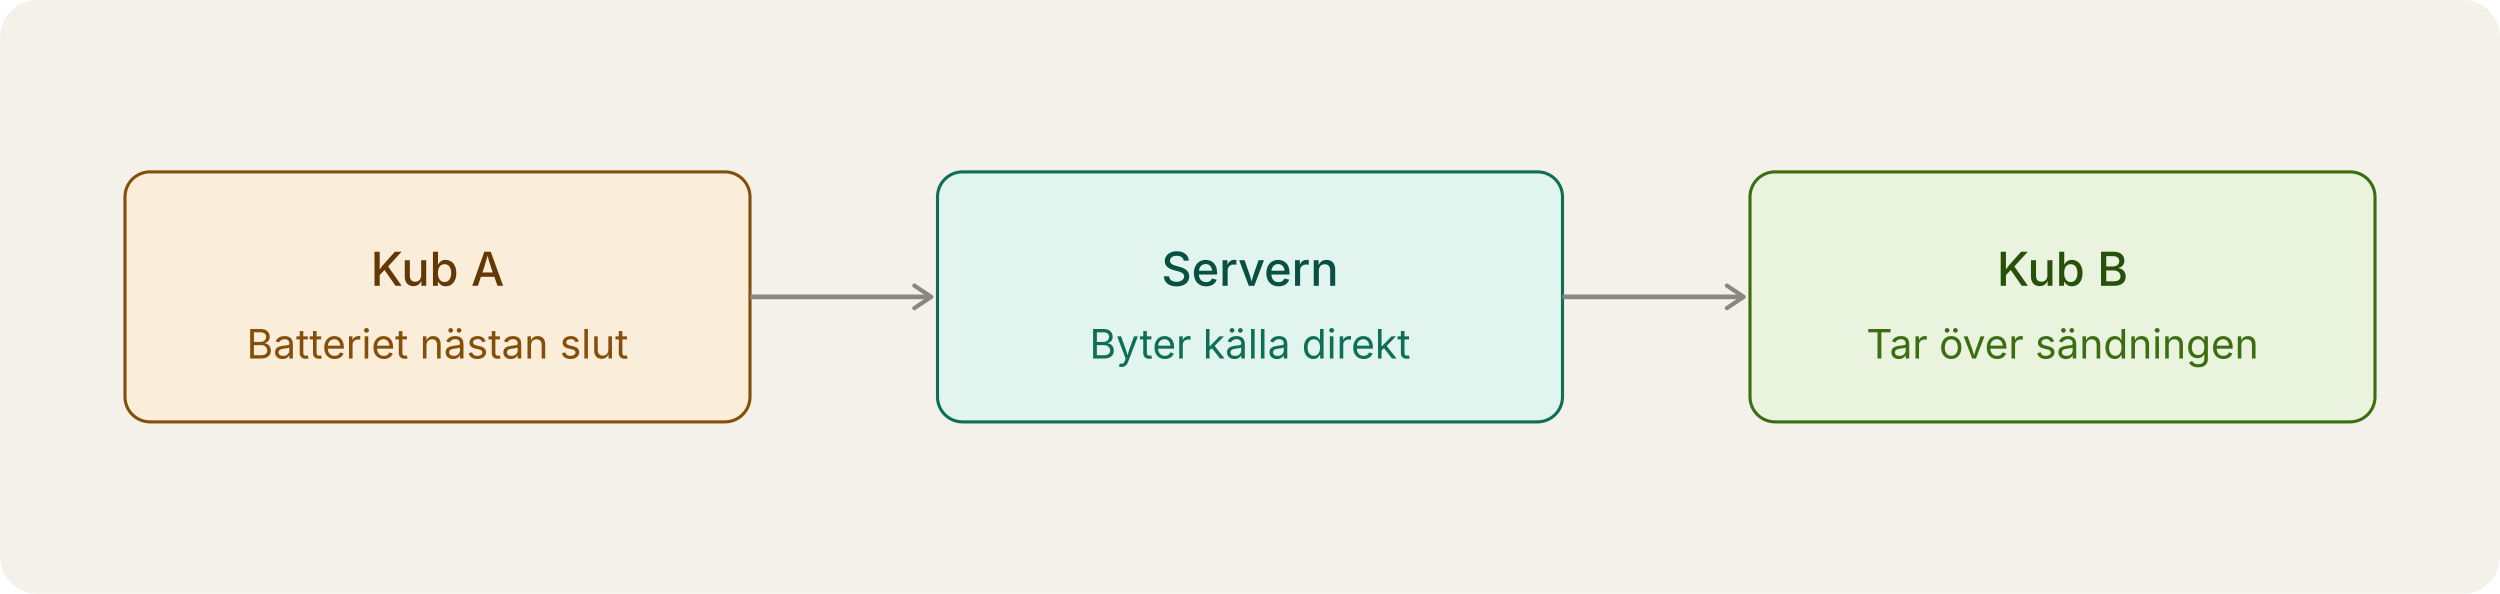
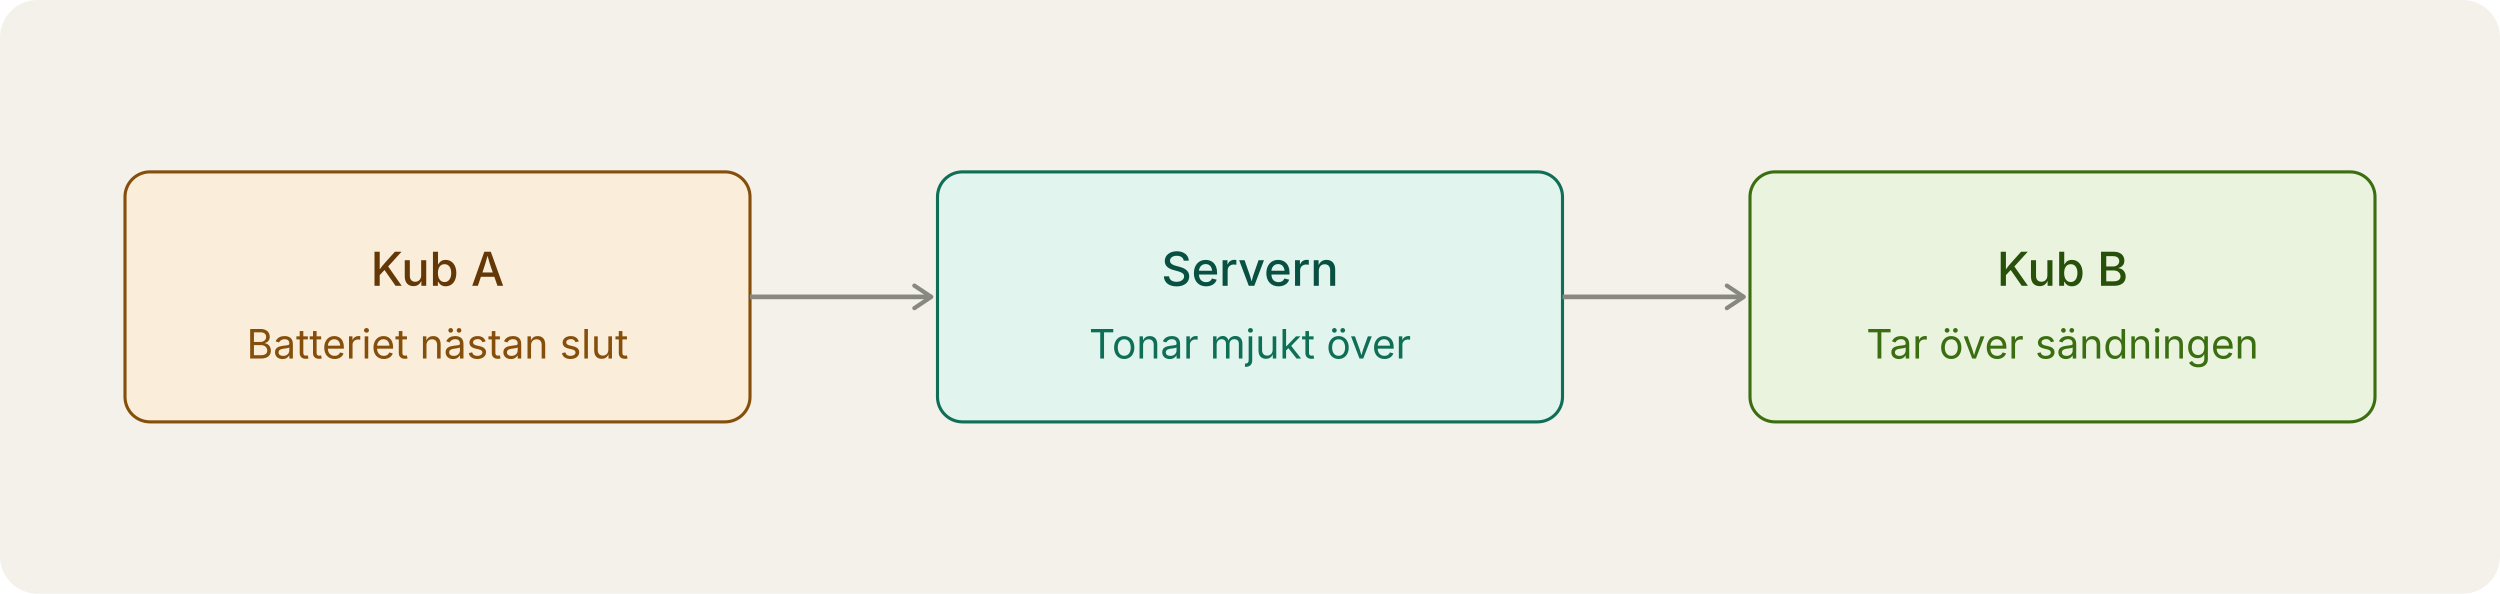
<svg xmlns="http://www.w3.org/2000/svg" viewBox="0 0 800 190" role="img" font-family="system-ui, -apple-system, 'Segoe UI', sans-serif">
  <defs>
    <marker id="a" viewBox="0 0 10 10" refX="8" refY="5" markerWidth="6" markerHeight="6" orient="auto">
      <path d="M2 1L8 5L2 9" fill="none" stroke="#888780" stroke-width="1.5" stroke-linecap="round" stroke-linejoin="round" />
    </marker>
  </defs>
  <rect width="800" height="190" rx="12" fill="#f4f1ea" />
  <rect x="40" y="55" width="200" height="80" rx="8" fill="#faeeda" stroke="#854f0b" stroke-width="1" />
  <text x="140" y="86" font-size="15" font-weight="500" fill="#633806" text-anchor="middle" dominant-baseline="central">Kub A</text>
  <text x="140" y="110" font-size="13" fill="#854f0b" text-anchor="middle" dominant-baseline="central">Batteriet nästan slut</text>
  <rect x="300" y="55" width="200" height="80" rx="8" fill="#e1f5ee" stroke="#0f6e56" stroke-width="1" />
  <text x="400" y="86" font-size="15" font-weight="500" fill="#085041" text-anchor="middle" dominant-baseline="central">Servern</text>
-   <text x="400" y="110" font-size="13" fill="#0f6e56" text-anchor="middle" dominant-baseline="central">Byter källa direkt</text>
+   <text x="400" y="110" font-size="13" fill="#0f6e56" text-anchor="middle" dominant-baseline="central">Tonar mjukt över</text>
  <rect x="560" y="55" width="200" height="80" rx="8" fill="#eaf3de" stroke="#3b6d11" stroke-width="1" />
  <text x="660" y="86" font-size="15" font-weight="500" fill="#27500a" text-anchor="middle" dominant-baseline="central">Kub B</text>
  <text x="660" y="110" font-size="13" fill="#3b6d11" text-anchor="middle" dominant-baseline="central">Tar över sändningen</text>
  <line x1="240" y1="95" x2="298" y2="95" stroke="#888780" stroke-width="1.5" marker-end="url(#a)" />
  <line x1="500" y1="95" x2="558" y2="95" stroke="#888780" stroke-width="1.5" marker-end="url(#a)" />
</svg>
